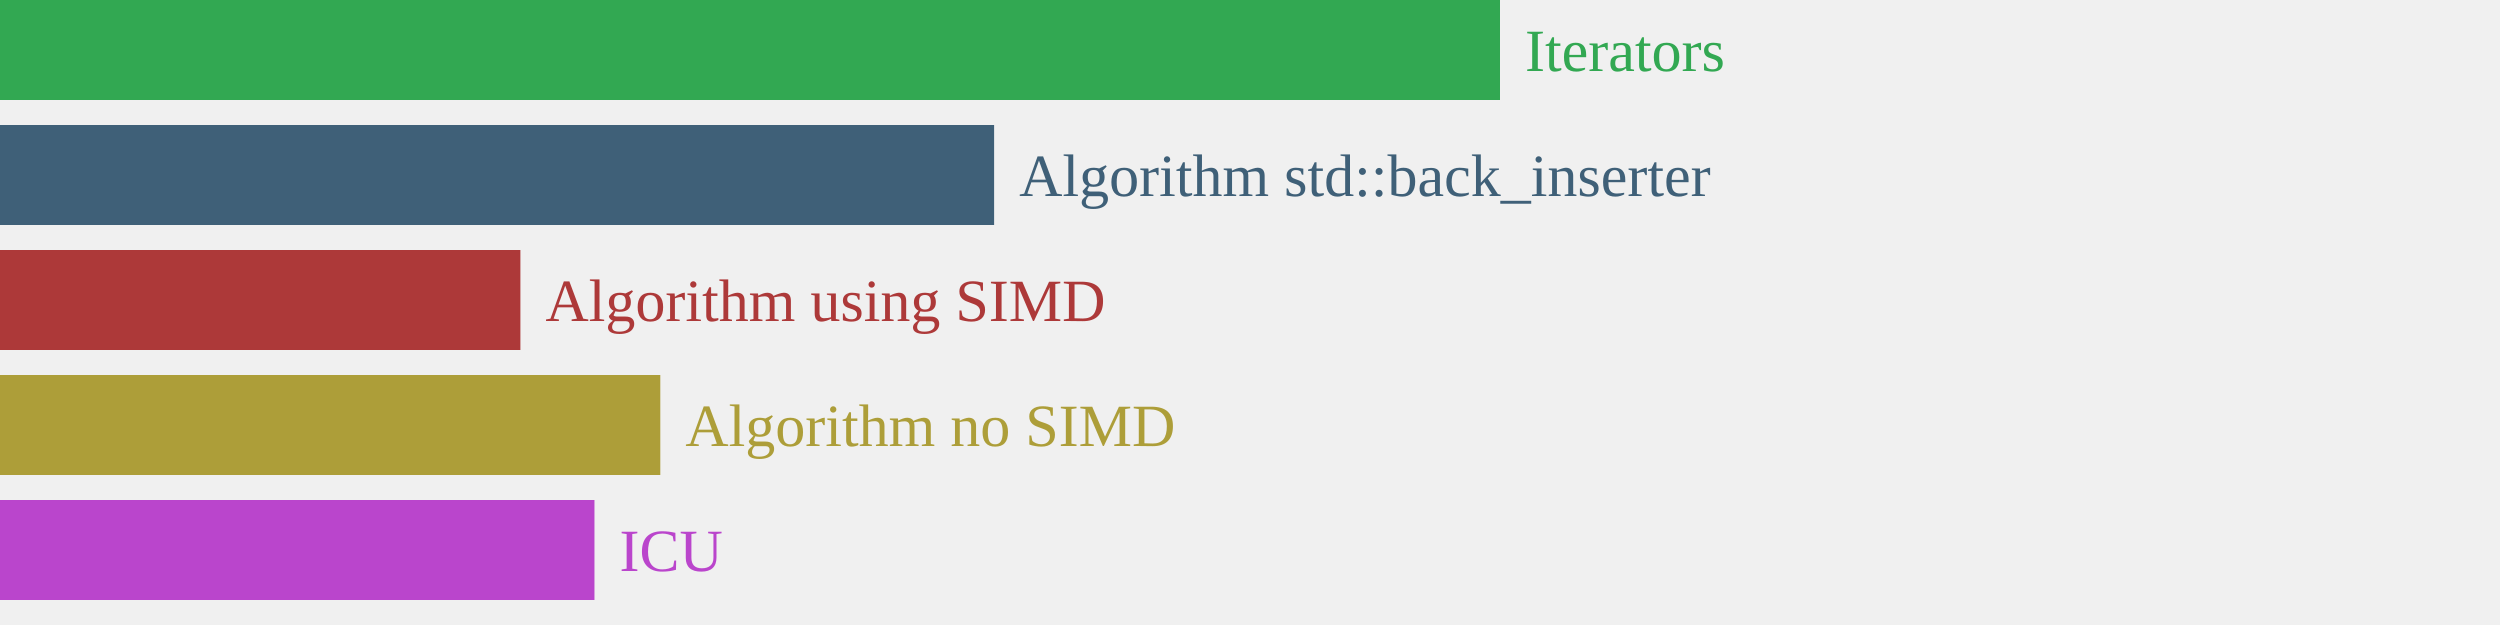
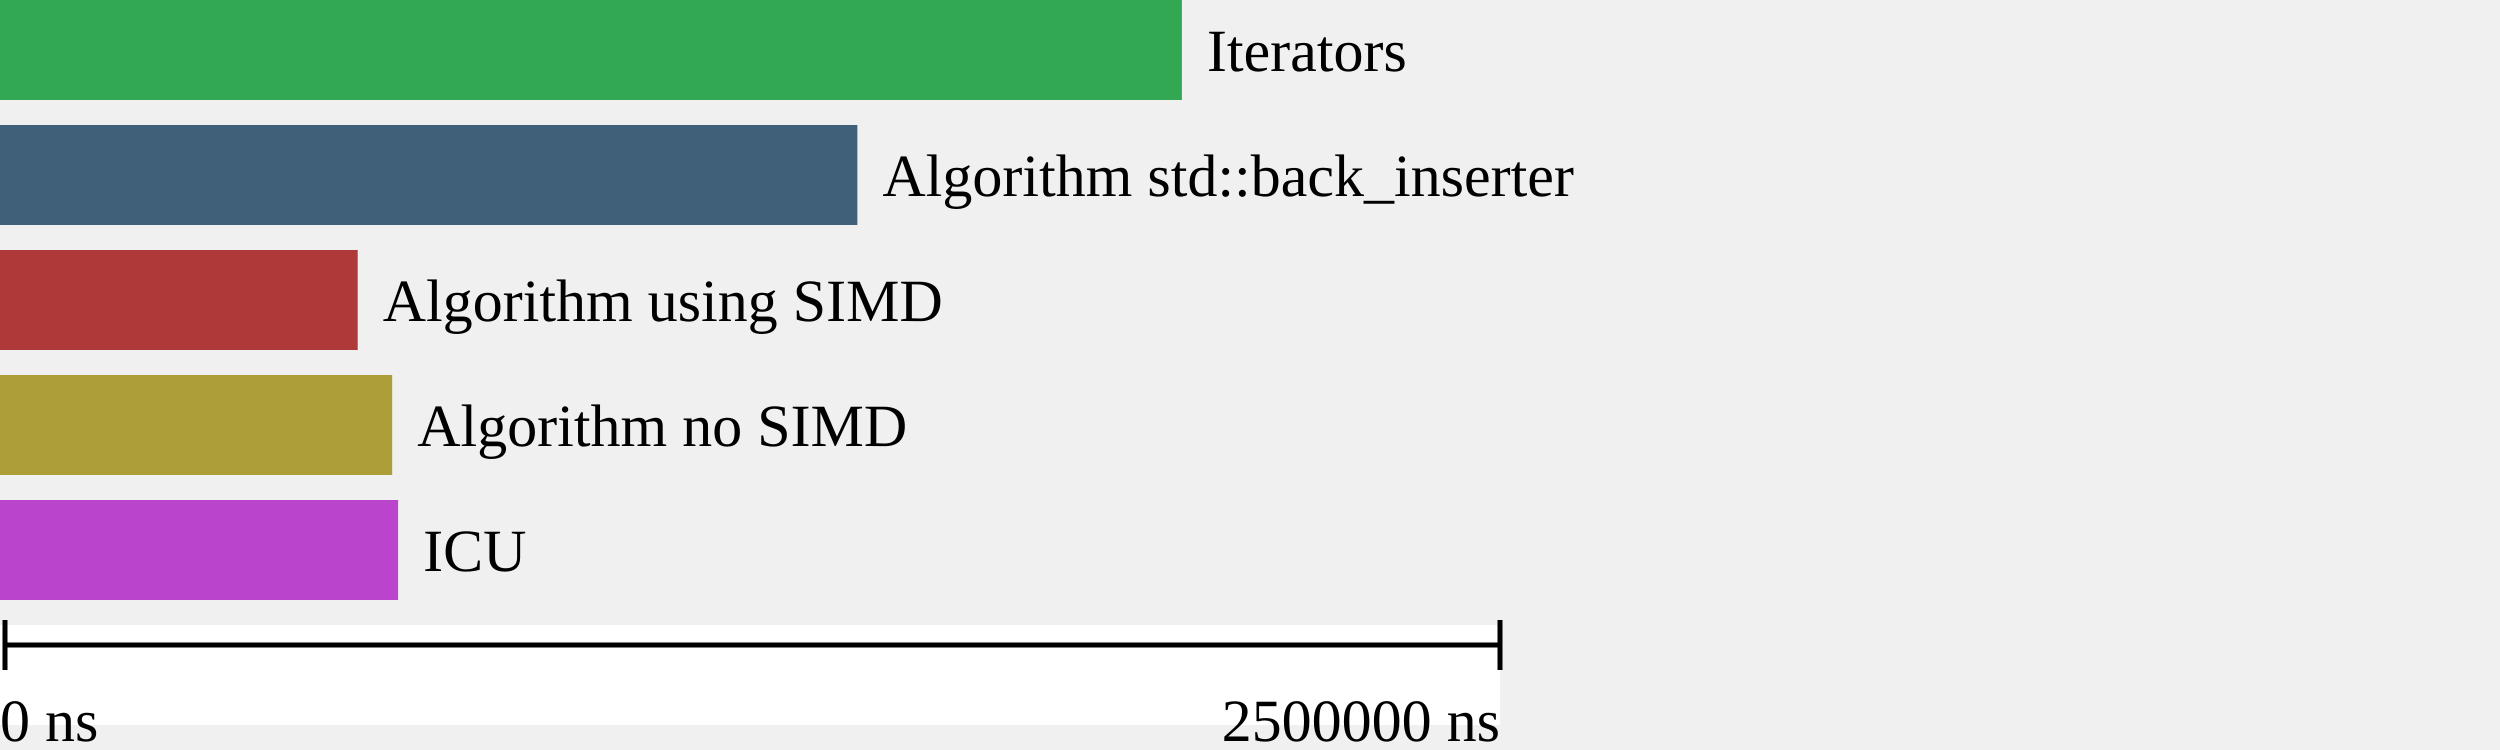
- <svg xmlns="http://www.w3.org/2000/svg" version="1.1" width="500" height="125">
-   <g fill="#32a852">
-     <rect width="300.0" height="20" y="0" />
-     <text x="305.0" y="10.0" dy=".35em">Iterators</text>
-   </g>
-   <g fill="#3f6078">
-     <rect width="198.823" height="20" y="25" />
-     <text x="203.823" y="35.0" dy=".35em">Algorithm std::back_inserter</text>
-   </g>
-   <g fill="#ad3939">
-     <rect width="104.078" height="20" y="50" />
-     <text x="109.078" y="60.0" dy=".35em">Algorithm using SIMD</text>
-   </g>
-   <g fill="#ad9e39">
-     <rect width="132.059" height="20" y="75" />
-     <text x="137.059" y="85.0" dy=".35em">Algorithm no SIMD</text>
-   </g>
-   <g fill="#ba45cc">
-     <rect width="118.892" height="20" y="100" />
-     <text x="123.892" y="110.0" dy=".35em">ICU</text>
-   </g>
+ <svg xmlns="http://www.w3.org/2000/svg" version="1.1" width="500" height="150">
+   <rect width="236.378" height="20" y="0" fill="#32a852" />
+   <text x="241.378" y="10.0" dy=".35em" fill="black">Iterators</text>
+   <rect width="171.471" height="20" y="25" fill="#3f6078" />
+   <text x="176.471" y="35.0" dy=".35em" fill="black">Algorithm std::back_inserter</text>
+   <rect width="71.54" height="20" y="50" fill="#ad3939" />
+   <text x="76.54" y="60.0" dy=".35em" fill="black">Algorithm using SIMD</text>
+   <rect width="78.437" height="20" y="75" fill="#ad9e39" />
+   <text x="83.437" y="85.0" dy=".35em" fill="black">Algorithm no SIMD</text>
+   <rect width="79.62" height="20" y="100" fill="#ba45cc" />
+   <text x="84.62" y="110.0" dy=".35em" fill="black">ICU</text>
+   <rect width="300" height="20" y="125" fill="white" />
+   <line x1="1" y1="129" x2="300" y2="129" stroke="black" fill="black" />
+   <line x1="1" y1="124" x2="1" y2="134" stroke="black" fill="black" />
+   <line x1="300" y1="124" x2="300" y2="134" stroke="black" fill="black" />
+   <text x="0" y="144.0" dy=".35em" fill="black">0 ns</text>
+   <text x="300" y="144.0" dy=".35em" text-anchor="end" fill="black">2500000 ns</text>
</svg>
